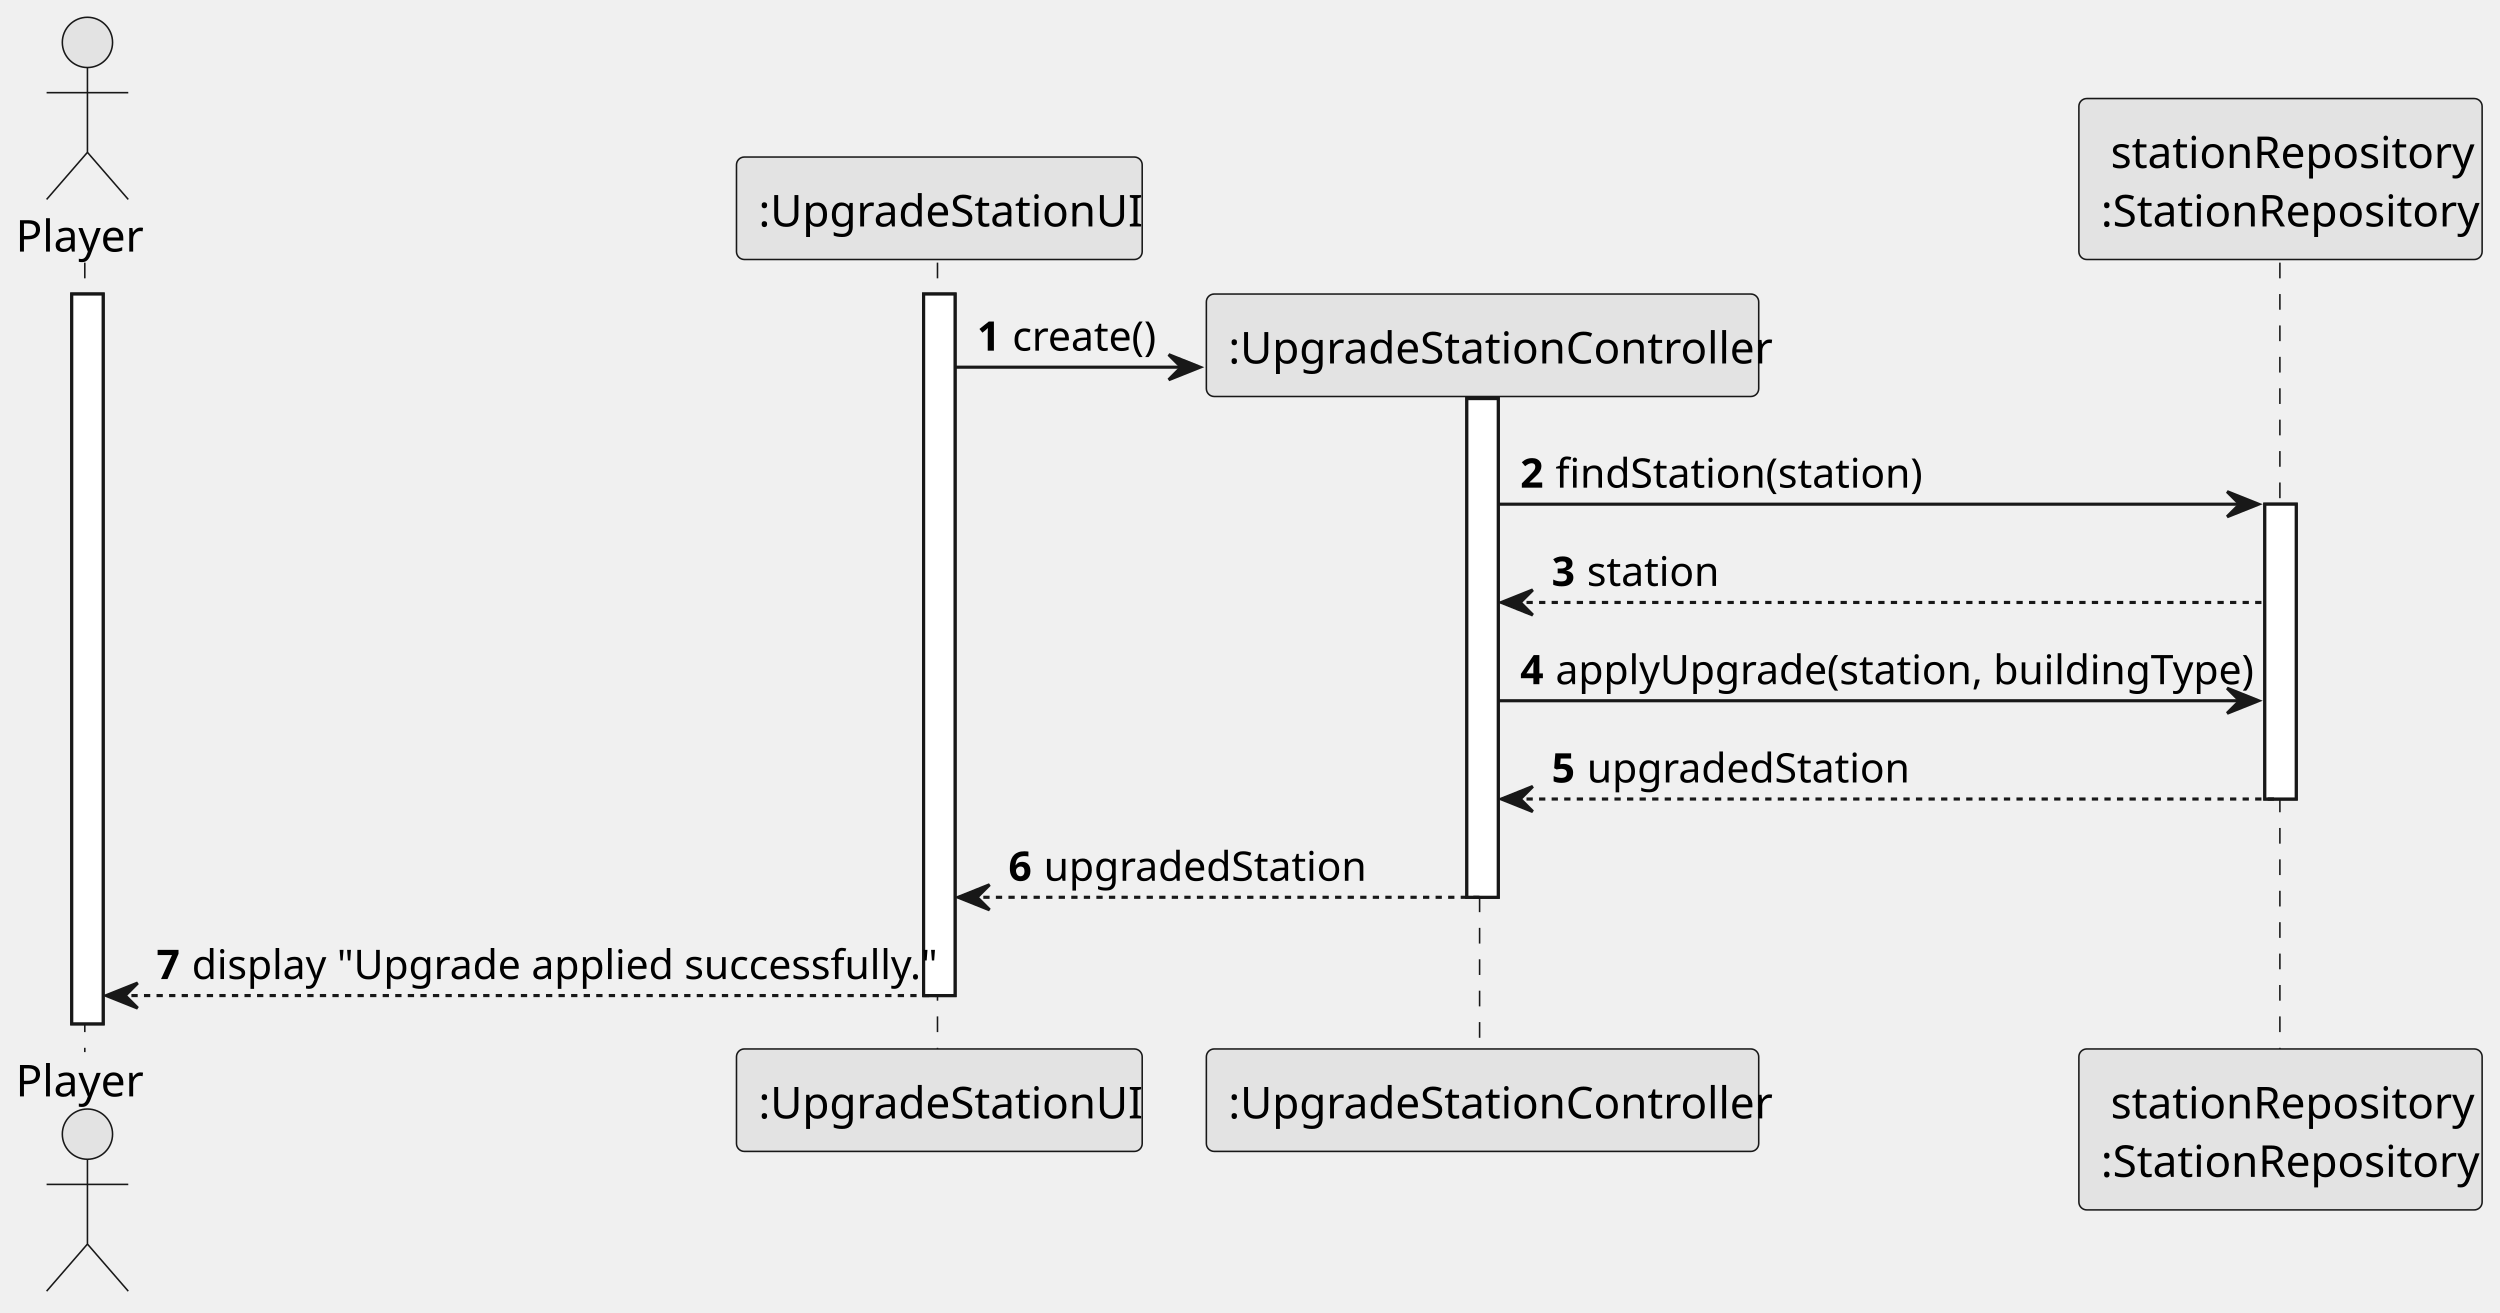
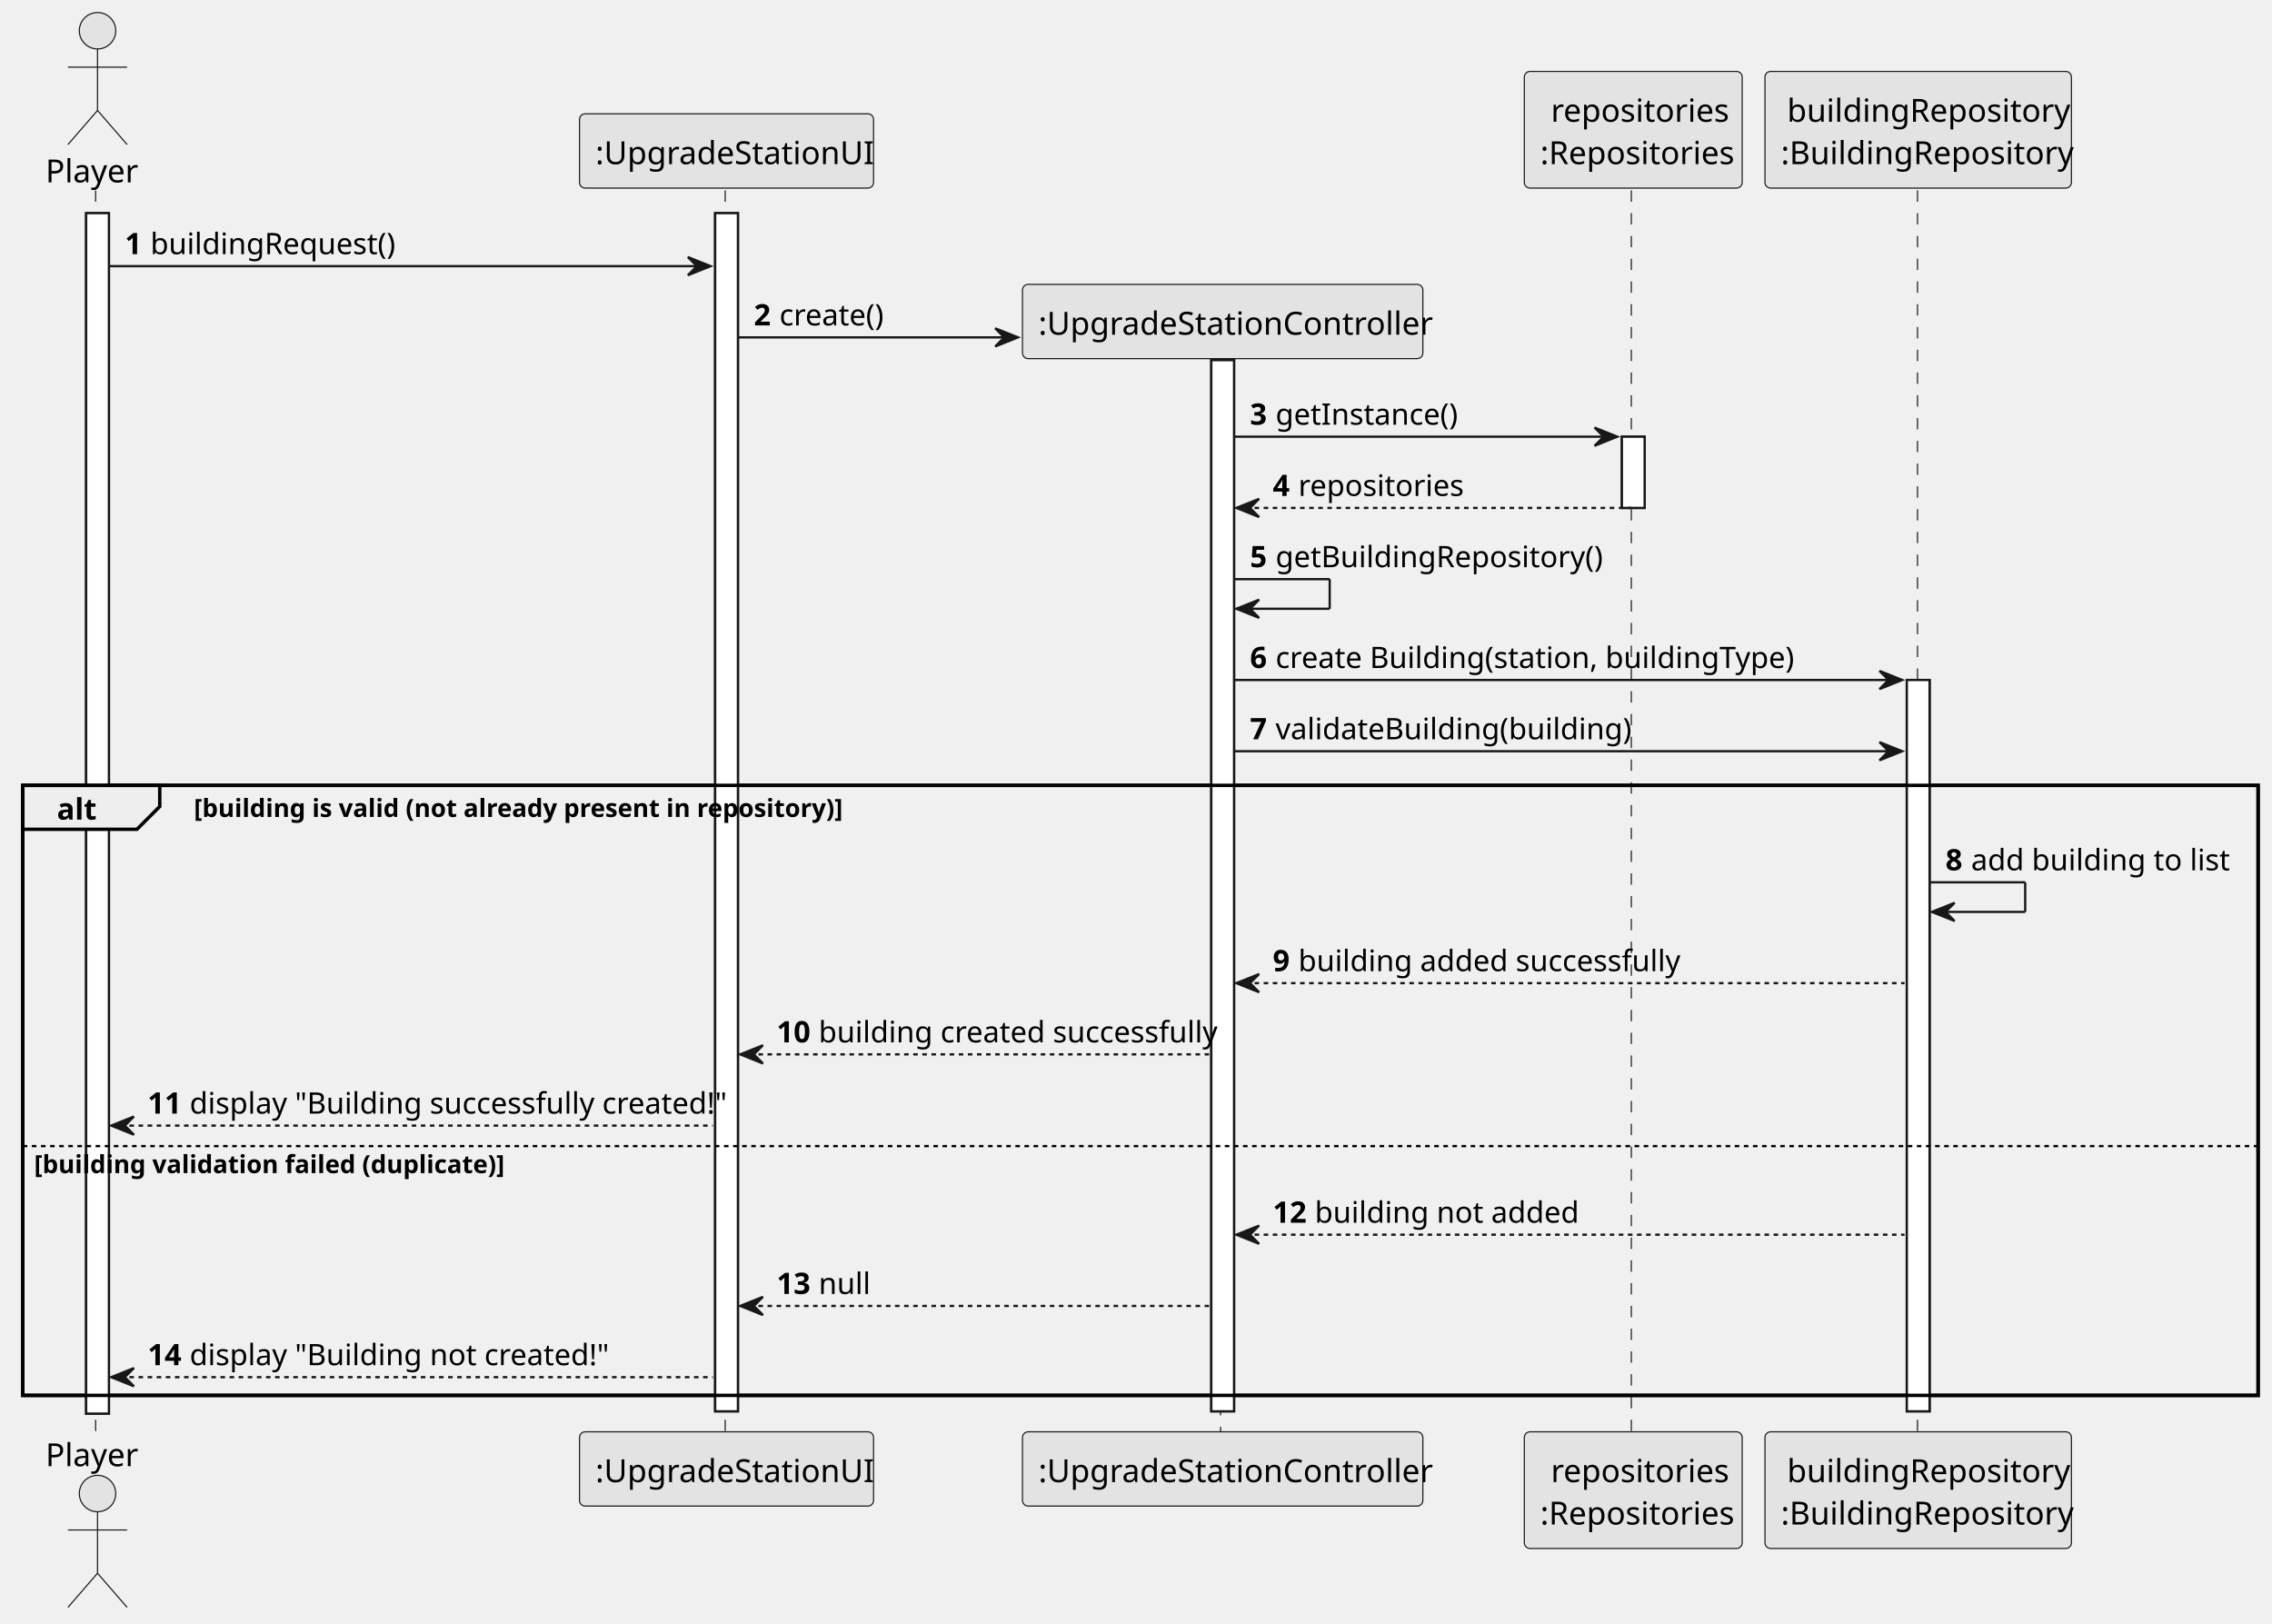
- <svg xmlns="http://www.w3.org/2000/svg" contentStyleType="text/css" height="418px" preserveAspectRatio="none" style="width:796px;height:418px;background:#FFFFFF;" version="1.1" viewBox="0 0 796 418" width="796px" zoomAndPan="magnify">
+ <svg xmlns="http://www.w3.org/2000/svg" contentStyleType="text/css" height="713px" preserveAspectRatio="none" style="width:998px;height:713px;background:#FFFFFF;" version="1.1" viewBox="0 0 998 713" width="998px" zoomAndPan="magnify">
  <defs />
  <g>
-     <rect fill="#FFFFFF" height="232.367" style="stroke:#181818;stroke-width:1.0;" width="10" x="22.841" y="93.621" />
-     <rect fill="#FFFFFF" height="223.367" style="stroke:#181818;stroke-width:1.0;" width="10" x="294.086" y="93.621" />
-     <rect fill="#FFFFFF" height="158.785" style="stroke:#181818;stroke-width:1.0;" width="10" x="467.039" y="126.912" />
-     <rect fill="#FFFFFF" height="93.873" style="stroke:#181818;stroke-width:1.0;" width="10" x="721.113" y="160.533" />
-     <line style="stroke:#181818;stroke-width:0.5;stroke-dasharray:5.0,5.0;" x1="27" x2="27" y1="83.621" y2="334.988" />
-     <line style="stroke:#181818;stroke-width:0.5;stroke-dasharray:5.0,5.0;" x1="298.497" x2="298.497" y1="83.621" y2="334.988" />
-     <line style="stroke:#181818;stroke-width:0.5;stroke-dasharray:5.0,5.0;" x1="471.105" x2="471.105" y1="125.432" y2="334.988" />
-     <line style="stroke:#181818;stroke-width:0.5;stroke-dasharray:5.0,5.0;" x1="725.917" x2="725.917" y1="83.621" y2="334.988" />
-     <text fill="#000000" font-family="sans-serif" font-size="14" lengthAdjust="spacing" textLength="39.683" x="5" y="80.107">Player</text>
-     <ellipse cx="27.841" cy="13.5" fill="#E3E3E3" rx="8" ry="8" style="stroke:#181818;stroke-width:0.5;" />
-     <path d="M27.841,21.5 L27.841,48.5 M14.841,29.5 L40.841,29.5 M27.841,48.5 L14.841,63.5 M27.841,48.5 L40.841,63.5 " fill="none" style="stroke:#181818;stroke-width:0.5;" />
-     <text fill="#000000" font-family="sans-serif" font-size="14" lengthAdjust="spacing" textLength="39.683" x="5" y="349.096">Player</text>
-     <ellipse cx="27.841" cy="361.109" fill="#E3E3E3" rx="8" ry="8" style="stroke:#181818;stroke-width:0.5;" />
-     <path d="M27.841,369.109 L27.841,396.109 M14.841,377.109 L40.841,377.109 M27.841,396.109 L14.841,411.109 M27.841,396.109 L40.841,411.109 " fill="none" style="stroke:#181818;stroke-width:0.5;" />
-     <rect fill="#E3E3E3" height="32.621" rx="2.5" ry="2.5" style="stroke:#181818;stroke-width:0.5;" width="129.179" x="234.497" y="50" />
-     <text fill="#000000" font-family="sans-serif" font-size="14" lengthAdjust="spacing" textLength="115.179" x="241.497" y="72.107">:UpgradeStationUI</text>
-     <rect fill="#E3E3E3" height="32.621" rx="2.5" ry="2.5" style="stroke:#181818;stroke-width:0.5;" width="129.179" x="234.497" y="333.988" />
-     <text fill="#000000" font-family="sans-serif" font-size="14" lengthAdjust="spacing" textLength="115.179" x="241.497" y="356.096">:UpgradeStationUI</text>
-     <rect fill="#E3E3E3" height="32.621" rx="2.5" ry="2.5" style="stroke:#181818;stroke-width:0.5;" width="175.868" x="384.105" y="333.988" />
-     <text fill="#000000" font-family="sans-serif" font-size="14" lengthAdjust="spacing" textLength="161.868" x="391.105" y="356.096">:UpgradeStationController</text>
-     <rect fill="#E3E3E3" height="51.242" rx="2.5" ry="2.5" style="stroke:#181818;stroke-width:0.5;" width="128.393" x="661.917" y="31.379" />
-     <text fill="#000000" font-family="sans-serif" font-size="14" lengthAdjust="spacing" textLength="108.165" x="672.031" y="53.486">stationRepository</text>
-     <text fill="#000000" font-family="sans-serif" font-size="14" lengthAdjust="spacing" textLength="114.393" x="668.917" y="72.107">:StationRepository</text>
-     <rect fill="#E3E3E3" height="51.242" rx="2.5" ry="2.5" style="stroke:#181818;stroke-width:0.5;" width="128.393" x="661.917" y="333.988" />
-     <text fill="#000000" font-family="sans-serif" font-size="14" lengthAdjust="spacing" textLength="108.165" x="672.031" y="356.096">stationRepository</text>
-     <text fill="#000000" font-family="sans-serif" font-size="14" lengthAdjust="spacing" textLength="114.393" x="668.917" y="374.717">:StationRepository</text>
-     <rect fill="#FFFFFF" height="232.367" style="stroke:#181818;stroke-width:1.0;" width="10" x="22.841" y="93.621" />
-     <rect fill="#FFFFFF" height="223.367" style="stroke:#181818;stroke-width:1.0;" width="10" x="294.086" y="93.621" />
-     <rect fill="#FFFFFF" height="158.785" style="stroke:#181818;stroke-width:1.0;" width="10" x="467.039" y="126.912" />
-     <rect fill="#FFFFFF" height="93.873" style="stroke:#181818;stroke-width:1.0;" width="10" x="721.113" y="160.533" />
-     <polygon fill="#181818" points="372.105,112.912,382.105,116.912,372.105,120.912,376.105,116.912" style="stroke:#181818;stroke-width:1.0;" />
-     <line style="stroke:#181818;stroke-width:1.0;" x1="304.086" x2="378.105" y1="116.912" y2="116.912" />
-     <text fill="#000000" font-family="sans-serif" font-size="13" font-weight="bold" lengthAdjust="spacing" textLength="7.23" x="311.086" y="111.649">1</text>
-     <text fill="#000000" font-family="sans-serif" font-size="13" lengthAdjust="spacing" textLength="44.789" x="322.316" y="111.649">create()</text>
-     <rect fill="#E3E3E3" height="32.621" rx="2.5" ry="2.5" style="stroke:#181818;stroke-width:0.5;" width="175.868" x="384.105" y="93.621" />
-     <text fill="#000000" font-family="sans-serif" font-size="14" lengthAdjust="spacing" textLength="161.868" x="391.105" y="115.728">:UpgradeStationController</text>
-     <polygon fill="#181818" points="709.113,156.533,719.113,160.533,709.113,164.533,713.113,160.533" style="stroke:#181818;stroke-width:1.0;" />
-     <line style="stroke:#181818;stroke-width:1.0;" x1="477.039" x2="715.113" y1="160.533" y2="160.533" />
-     <text fill="#000000" font-family="sans-serif" font-size="13" font-weight="bold" lengthAdjust="spacing" textLength="7.23" x="484.039" y="155.27">2</text>
-     <text fill="#000000" font-family="sans-serif" font-size="13" lengthAdjust="spacing" textLength="108.393" x="495.269" y="155.27">findStation(station)</text>
-     <polygon fill="#181818" points="488.039,187.824,478.039,191.824,488.039,195.824,484.039,191.824" style="stroke:#181818;stroke-width:1.0;" />
-     <line style="stroke:#181818;stroke-width:1.0;stroke-dasharray:2.0,2.0;" x1="482.039" x2="720.113" y1="191.824" y2="191.824" />
-     <text fill="#000000" font-family="sans-serif" font-size="13" font-weight="bold" lengthAdjust="spacing" textLength="7.23" x="494.039" y="186.561">3</text>
-     <text fill="#000000" font-family="sans-serif" font-size="13" lengthAdjust="spacing" textLength="38.302" x="505.269" y="186.561">station</text>
-     <polygon fill="#181818" points="709.113,219.115,719.113,223.115,709.113,227.115,713.113,223.115" style="stroke:#181818;stroke-width:1.0;" />
-     <line style="stroke:#181818;stroke-width:1.0;" x1="477.039" x2="715.113" y1="223.115" y2="223.115" />
-     <text fill="#000000" font-family="sans-serif" font-size="13" font-weight="bold" lengthAdjust="spacing" textLength="7.23" x="484.039" y="217.852">4</text>
-     <text fill="#000000" font-family="sans-serif" font-size="13" lengthAdjust="spacing" textLength="208.844" x="495.269" y="217.852">applyUpgrade(station, buildingType)</text>
-     <polygon fill="#181818" points="488.039,250.406,478.039,254.406,488.039,258.406,484.039,254.406" style="stroke:#181818;stroke-width:1.0;" />
-     <line style="stroke:#181818;stroke-width:1.0;stroke-dasharray:2.0,2.0;" x1="482.039" x2="725.113" y1="254.406" y2="254.406" />
-     <text fill="#000000" font-family="sans-serif" font-size="13" font-weight="bold" lengthAdjust="spacing" textLength="7.23" x="494.039" y="249.144">5</text>
-     <text fill="#000000" font-family="sans-serif" font-size="13" lengthAdjust="spacing" textLength="95.412" x="505.269" y="249.144">upgradedStation</text>
-     <polygon fill="#181818" points="315.086,281.697,305.086,285.697,315.086,289.697,311.086,285.697" style="stroke:#181818;stroke-width:1.0;" />
-     <line style="stroke:#181818;stroke-width:1.0;stroke-dasharray:2.0,2.0;" x1="309.086" x2="471.039" y1="285.697" y2="285.697" />
-     <text fill="#000000" font-family="sans-serif" font-size="13" font-weight="bold" lengthAdjust="spacing" textLength="7.23" x="321.086" y="280.435">6</text>
-     <text fill="#000000" font-family="sans-serif" font-size="13" lengthAdjust="spacing" textLength="95.412" x="332.316" y="280.435">upgradedStation</text>
-     <polygon fill="#181818" points="43.841,312.988,33.841,316.988,43.841,320.988,39.841,316.988" style="stroke:#181818;stroke-width:1.0;" />
-     <line style="stroke:#181818;stroke-width:1.0;stroke-dasharray:2.0,2.0;" x1="37.841" x2="298.086" y1="316.988" y2="316.988" />
-     <text fill="#000000" font-family="sans-serif" font-size="13" font-weight="bold" lengthAdjust="spacing" textLength="7.23" x="49.841" y="311.726">7</text>
-     <text fill="#000000" font-family="sans-serif" font-size="13" lengthAdjust="spacing" textLength="226.015" x="61.071" y="311.726">display "Upgrade applied successfully."</text>
+     <rect fill="#FFFFFF" height="527.326" style="stroke:#181818;stroke-width:1.0;" width="10" x="37.841" y="93.621" />
+     <rect fill="#FFFFFF" height="526.326" style="stroke:#181818;stroke-width:1.0;" width="10" x="314.139" y="93.621" />
+     <rect fill="#FFFFFF" height="461.744" style="stroke:#181818;stroke-width:1.0;" width="10" x="532.076" y="158.203" />
+     <rect fill="#FFFFFF" height="31.291" style="stroke:#181818;stroke-width:1.0;" width="10" x="712.428" y="191.824" />
+     <rect fill="#FFFFFF" height="321.25" style="stroke:#181818;stroke-width:1.0;" width="10" x="837.59" y="298.697" />
+     <rect fill="none" height="267.959" style="stroke:#000000;stroke-width:1.5;" width="981.89" x="10" y="344.988" />
+     <line style="stroke:#181818;stroke-width:0.5;stroke-dasharray:5.0,5.0;" x1="42" x2="42" y1="83.621" y2="629.947" />
+     <line style="stroke:#181818;stroke-width:0.5;stroke-dasharray:5.0,5.0;" x1="318.549" x2="318.549" y1="83.621" y2="629.947" />
+     <line style="stroke:#181818;stroke-width:0.5;stroke-dasharray:5.0,5.0;" x1="536.142" x2="536.142" y1="156.723" y2="629.947" />
+     <line style="stroke:#181818;stroke-width:0.5;stroke-dasharray:5.0,5.0;" x1="716.577" x2="716.577" y1="83.621" y2="629.947" />
+     <line style="stroke:#181818;stroke-width:0.5;stroke-dasharray:5.0,5.0;" x1="842.28" x2="842.28" y1="83.621" y2="629.947" />
+     <text fill="#000000" font-family="sans-serif" font-size="14" lengthAdjust="spacing" textLength="39.683" x="20" y="80.107">Player</text>
+     <ellipse cx="42.841" cy="13.5" fill="#E3E3E3" rx="8" ry="8" style="stroke:#181818;stroke-width:0.5;" />
+     <path d="M42.841,21.5 L42.841,48.5 M29.841,29.5 L55.841,29.5 M42.841,48.5 L29.841,63.5 M42.841,48.5 L55.841,63.5 " fill="none" style="stroke:#181818;stroke-width:0.5;" />
+     <text fill="#000000" font-family="sans-serif" font-size="14" lengthAdjust="spacing" textLength="39.683" x="20" y="644.055">Player</text>
+     <ellipse cx="42.841" cy="656.068" fill="#E3E3E3" rx="8" ry="8" style="stroke:#181818;stroke-width:0.5;" />
+     <path d="M42.841,664.068 L42.841,691.068 M29.841,672.068 L55.841,672.068 M42.841,691.068 L29.841,706.068 M42.841,691.068 L55.841,706.068 " fill="none" style="stroke:#181818;stroke-width:0.5;" />
+     <rect fill="#E3E3E3" height="32.621" rx="2.5" ry="2.5" style="stroke:#181818;stroke-width:0.5;" width="129.179" x="254.549" y="50" />
+     <text fill="#000000" font-family="sans-serif" font-size="14" lengthAdjust="spacing" textLength="115.179" x="261.549" y="72.107">:UpgradeStationUI</text>
+     <rect fill="#E3E3E3" height="32.621" rx="2.5" ry="2.5" style="stroke:#181818;stroke-width:0.5;" width="129.179" x="254.549" y="628.947" />
+     <text fill="#000000" font-family="sans-serif" font-size="14" lengthAdjust="spacing" textLength="115.179" x="261.549" y="651.055">:UpgradeStationUI</text>
+     <rect fill="#E3E3E3" height="32.621" rx="2.5" ry="2.5" style="stroke:#181818;stroke-width:0.5;" width="175.868" x="449.142" y="628.947" />
+     <text fill="#000000" font-family="sans-serif" font-size="14" lengthAdjust="spacing" textLength="161.868" x="456.142" y="651.055">:UpgradeStationController</text>
+     <rect fill="#E3E3E3" height="51.242" rx="2.5" ry="2.5" style="stroke:#181818;stroke-width:0.5;" width="95.703" x="669.577" y="31.379" />
+     <text fill="#000000" font-family="sans-serif" font-size="14" lengthAdjust="spacing" textLength="72.365" x="681.246" y="53.486">repositories</text>
+     <text fill="#000000" font-family="sans-serif" font-size="14" lengthAdjust="spacing" textLength="81.703" x="676.577" y="72.107">:Repositories</text>
+     <rect fill="#E3E3E3" height="51.242" rx="2.5" ry="2.5" style="stroke:#181818;stroke-width:0.5;" width="95.703" x="669.577" y="628.947" />
+     <text fill="#000000" font-family="sans-serif" font-size="14" lengthAdjust="spacing" textLength="72.365" x="681.246" y="651.055">repositories</text>
+     <text fill="#000000" font-family="sans-serif" font-size="14" lengthAdjust="spacing" textLength="81.703" x="676.577" y="669.676">:Repositories</text>
+     <rect fill="#E3E3E3" height="51.242" rx="2.5" ry="2.5" style="stroke:#181818;stroke-width:0.5;" width="134.62" x="775.28" y="31.379" />
+     <text fill="#000000" font-family="sans-serif" font-size="14" lengthAdjust="spacing" textLength="115.179" x="785" y="53.486">buildingRepository</text>
+     <text fill="#000000" font-family="sans-serif" font-size="14" lengthAdjust="spacing" textLength="120.62" x="782.28" y="72.107">:BuildingRepository</text>
+     <rect fill="#E3E3E3" height="51.242" rx="2.5" ry="2.5" style="stroke:#181818;stroke-width:0.5;" width="134.62" x="775.28" y="628.947" />
+     <text fill="#000000" font-family="sans-serif" font-size="14" lengthAdjust="spacing" textLength="115.179" x="785" y="651.055">buildingRepository</text>
+     <text fill="#000000" font-family="sans-serif" font-size="14" lengthAdjust="spacing" textLength="120.62" x="782.28" y="669.676">:BuildingRepository</text>
+     <rect fill="#FFFFFF" height="527.326" style="stroke:#181818;stroke-width:1.0;" width="10" x="37.841" y="93.621" />
+     <rect fill="#FFFFFF" height="526.326" style="stroke:#181818;stroke-width:1.0;" width="10" x="314.139" y="93.621" />
+     <rect fill="#FFFFFF" height="461.744" style="stroke:#181818;stroke-width:1.0;" width="10" x="532.076" y="158.203" />
+     <rect fill="#FFFFFF" height="31.291" style="stroke:#181818;stroke-width:1.0;" width="10" x="712.428" y="191.824" />
+     <rect fill="#FFFFFF" height="321.25" style="stroke:#181818;stroke-width:1.0;" width="10" x="837.59" y="298.697" />
+     <polygon fill="#181818" points="302.139,112.912,312.139,116.912,302.139,120.912,306.139,116.912" style="stroke:#181818;stroke-width:1.0;" />
+     <line style="stroke:#181818;stroke-width:1.0;" x1="47.841" x2="308.139" y1="116.912" y2="116.912" />
+     <text fill="#000000" font-family="sans-serif" font-size="13" font-weight="bold" lengthAdjust="spacing" textLength="7.23" x="54.841" y="111.649">1</text>
+     <text fill="#000000" font-family="sans-serif" font-size="13" lengthAdjust="spacing" textLength="101.893" x="66.071" y="111.649">buildingRequest()</text>
+     <polygon fill="#181818" points="437.142,144.203,447.142,148.203,437.142,152.203,441.142,148.203" style="stroke:#181818;stroke-width:1.0;" />
+     <line style="stroke:#181818;stroke-width:1.0;" x1="324.139" x2="443.142" y1="148.203" y2="148.203" />
+     <text fill="#000000" font-family="sans-serif" font-size="13" font-weight="bold" lengthAdjust="spacing" textLength="7.23" x="331.139" y="142.94">2</text>
+     <text fill="#000000" font-family="sans-serif" font-size="13" lengthAdjust="spacing" textLength="44.789" x="342.369" y="142.94">create()</text>
+     <rect fill="#E3E3E3" height="32.621" rx="2.5" ry="2.5" style="stroke:#181818;stroke-width:0.5;" width="175.868" x="449.142" y="124.912" />
+     <text fill="#000000" font-family="sans-serif" font-size="14" lengthAdjust="spacing" textLength="161.868" x="456.142" y="147.019">:UpgradeStationController</text>
+     <polygon fill="#181818" points="700.428,187.824,710.428,191.824,700.428,195.824,704.428,191.824" style="stroke:#181818;stroke-width:1.0;" />
+     <line style="stroke:#181818;stroke-width:1.0;" x1="542.076" x2="706.428" y1="191.824" y2="191.824" />
+     <text fill="#000000" font-family="sans-serif" font-size="13" font-weight="bold" lengthAdjust="spacing" textLength="7.23" x="549.076" y="186.561">3</text>
+     <text fill="#000000" font-family="sans-serif" font-size="13" lengthAdjust="spacing" textLength="75.874" x="560.306" y="186.561">getInstance()</text>
+     <polygon fill="#181818" points="553.076,219.115,543.076,223.115,553.076,227.115,549.076,223.115" style="stroke:#181818;stroke-width:1.0;" />
+     <line style="stroke:#181818;stroke-width:1.0;stroke-dasharray:2.0,2.0;" x1="547.076" x2="716.428" y1="223.115" y2="223.115" />
+     <text fill="#000000" font-family="sans-serif" font-size="13" font-weight="bold" lengthAdjust="spacing" textLength="7.23" x="559.076" y="217.852">4</text>
+     <text fill="#000000" font-family="sans-serif" font-size="13" lengthAdjust="spacing" textLength="67.196" x="570.306" y="217.852">repositories</text>
+     <line style="stroke:#181818;stroke-width:1.0;" x1="542.076" x2="584.076" y1="254.406" y2="254.406" />
+     <line style="stroke:#181818;stroke-width:1.0;" x1="584.076" x2="584.076" y1="254.406" y2="267.406" />
+     <line style="stroke:#181818;stroke-width:1.0;" x1="543.076" x2="584.076" y1="267.406" y2="267.406" />
+     <polygon fill="#181818" points="553.076,263.406,543.076,267.406,553.076,271.406,549.076,267.406" style="stroke:#181818;stroke-width:1.0;" />
+     <text fill="#000000" font-family="sans-serif" font-size="13" font-weight="bold" lengthAdjust="spacing" textLength="7.23" x="549.076" y="249.144">5</text>
+     <text fill="#000000" font-family="sans-serif" font-size="13" lengthAdjust="spacing" textLength="135.123" x="560.306" y="249.144">getBuildingRepository()</text>
+     <polygon fill="#181818" points="825.59,294.697,835.59,298.697,825.59,302.697,829.59,298.697" style="stroke:#181818;stroke-width:1.0;" />
+     <line style="stroke:#181818;stroke-width:1.0;" x1="542.076" x2="831.59" y1="298.697" y2="298.697" />
+     <text fill="#000000" font-family="sans-serif" font-size="13" font-weight="bold" lengthAdjust="spacing" textLength="7.23" x="549.076" y="293.435">6</text>
+     <text fill="#000000" font-family="sans-serif" font-size="13" lengthAdjust="spacing" textLength="213.897" x="560.306" y="293.435">create Building(station, buildingType)</text>
+     <polygon fill="#181818" points="825.59,325.988,835.59,329.988,825.59,333.988,829.59,329.988" style="stroke:#181818;stroke-width:1.0;" />
+     <line style="stroke:#181818;stroke-width:1.0;" x1="542.076" x2="831.59" y1="329.988" y2="329.988" />
+     <text fill="#000000" font-family="sans-serif" font-size="13" font-weight="bold" lengthAdjust="spacing" textLength="7.23" x="549.076" y="324.726">7</text>
+     <text fill="#000000" font-family="sans-serif" font-size="13" lengthAdjust="spacing" textLength="144.536" x="560.306" y="324.726">validateBuilding(building)</text>
+     <path d="M10,344.988 L70.171,344.988 L70.171,354.279 L60.171,364.279 L10,364.279 L10,344.988 " fill="#EEEEEE" style="stroke:#000000;stroke-width:1.5;" />
+     <rect fill="none" height="267.959" style="stroke:#000000;stroke-width:1.5;" width="981.89" x="10" y="344.988" />
+     <text fill="#000000" font-family="sans-serif" font-size="13" font-weight="bold" lengthAdjust="spacing" textLength="15.171" x="25" y="360.017">alt</text>
+     <text fill="#000000" font-family="sans-serif" font-size="11" font-weight="bold" lengthAdjust="spacing" textLength="271.981" x="85.171" y="358.858">[building is valid (not already present in repository)]</text>
+     <line style="stroke:#181818;stroke-width:1.0;" x1="847.59" x2="889.59" y1="387.57" y2="387.57" />
+     <line style="stroke:#181818;stroke-width:1.0;" x1="889.59" x2="889.59" y1="387.57" y2="400.57" />
+     <line style="stroke:#181818;stroke-width:1.0;" x1="848.59" x2="889.59" y1="400.57" y2="400.57" />
+     <polygon fill="#181818" points="858.59,396.57,848.59,400.57,858.59,404.57,854.59,400.57" style="stroke:#181818;stroke-width:1.0;" />
+     <text fill="#000000" font-family="sans-serif" font-size="13" font-weight="bold" lengthAdjust="spacing" textLength="7.23" x="854.59" y="382.308">8</text>
+     <text fill="#000000" font-family="sans-serif" font-size="13" lengthAdjust="spacing" textLength="104.07" x="865.82" y="382.308">add building to list</text>
+     <polygon fill="#181818" points="553.076,427.861,543.076,431.861,553.076,435.861,549.076,431.861" style="stroke:#181818;stroke-width:1.0;" />
+     <line style="stroke:#181818;stroke-width:1.0;stroke-dasharray:2.0,2.0;" x1="547.076" x2="836.59" y1="431.861" y2="431.861" />
+     <text fill="#000000" font-family="sans-serif" font-size="13" font-weight="bold" lengthAdjust="spacing" textLength="7.23" x="559.076" y="426.599">9</text>
+     <text fill="#000000" font-family="sans-serif" font-size="13" lengthAdjust="spacing" textLength="158.266" x="570.306" y="426.599">building added successfully</text>
+     <polygon fill="#181818" points="335.139,459.152,325.139,463.152,335.139,467.152,331.139,463.152" style="stroke:#181818;stroke-width:1.0;" />
+     <line style="stroke:#181818;stroke-width:1.0;stroke-dasharray:2.0,2.0;" x1="329.139" x2="531.076" y1="463.152" y2="463.152" />
+     <text fill="#000000" font-family="sans-serif" font-size="13" font-weight="bold" lengthAdjust="spacing" textLength="14.46" x="341.139" y="457.89">10</text>
+     <text fill="#000000" font-family="sans-serif" font-size="13" lengthAdjust="spacing" textLength="165.477" x="359.599" y="457.89">building created successfully</text>
+     <polygon fill="#181818" points="58.841,490.443,48.841,494.443,58.841,498.443,54.841,494.443" style="stroke:#181818;stroke-width:1.0;" />
+     <line style="stroke:#181818;stroke-width:1.0;stroke-dasharray:2.0,2.0;" x1="52.841" x2="313.139" y1="494.443" y2="494.443" />
+     <text fill="#000000" font-family="sans-serif" font-size="13" font-weight="bold" lengthAdjust="spacing" textLength="14.46" x="64.841" y="489.181">11</text>
+     <text fill="#000000" font-family="sans-serif" font-size="13" lengthAdjust="spacing" textLength="223.837" x="83.301" y="489.181">display "Building successfully created!"</text>
+     <line style="stroke:#000000;stroke-width:1.0;stroke-dasharray:2.0,2.0;" x1="10" x2="991.89" y1="503.443" y2="503.443" />
+     <text fill="#000000" font-family="sans-serif" font-size="11" font-weight="bold" lengthAdjust="spacing" textLength="194.944" x="15" y="515.313">[building validation failed (duplicate)]</text>
+     <polygon fill="#181818" points="553.076,538.365,543.076,542.365,553.076,546.365,549.076,542.365" style="stroke:#181818;stroke-width:1.0;" />
+     <line style="stroke:#181818;stroke-width:1.0;stroke-dasharray:2.0,2.0;" x1="547.076" x2="836.59" y1="542.365" y2="542.365" />
+     <text fill="#000000" font-family="sans-serif" font-size="13" font-weight="bold" lengthAdjust="spacing" textLength="14.46" x="559.076" y="537.102">12</text>
+     <text fill="#000000" font-family="sans-serif" font-size="13" lengthAdjust="spacing" textLength="106.26" x="577.536" y="537.102">building not added</text>
+     <polygon fill="#181818" points="335.139,569.656,325.139,573.656,335.139,577.656,331.139,573.656" style="stroke:#181818;stroke-width:1.0;" />
+     <line style="stroke:#181818;stroke-width:1.0;stroke-dasharray:2.0,2.0;" x1="329.139" x2="531.076" y1="573.656" y2="573.656" />
+     <text fill="#000000" font-family="sans-serif" font-size="13" font-weight="bold" lengthAdjust="spacing" textLength="14.46" x="341.139" y="568.394">13</text>
+     <text fill="#000000" font-family="sans-serif" font-size="13" lengthAdjust="spacing" textLength="20.236" x="359.599" y="568.394">null</text>
+     <polygon fill="#181818" points="58.841,600.947,48.841,604.947,58.841,608.947,54.841,604.947" style="stroke:#181818;stroke-width:1.0;" />
+     <line style="stroke:#181818;stroke-width:1.0;stroke-dasharray:2.0,2.0;" x1="52.841" x2="313.139" y1="604.947" y2="604.947" />
+     <text fill="#000000" font-family="sans-serif" font-size="13" font-weight="bold" lengthAdjust="spacing" textLength="14.46" x="64.841" y="599.685">14</text>
+     <text fill="#000000" font-family="sans-serif" font-size="13" lengthAdjust="spacing" textLength="171.831" x="83.301" y="599.685">display "Building not created!"</text>
  </g>
</svg>
